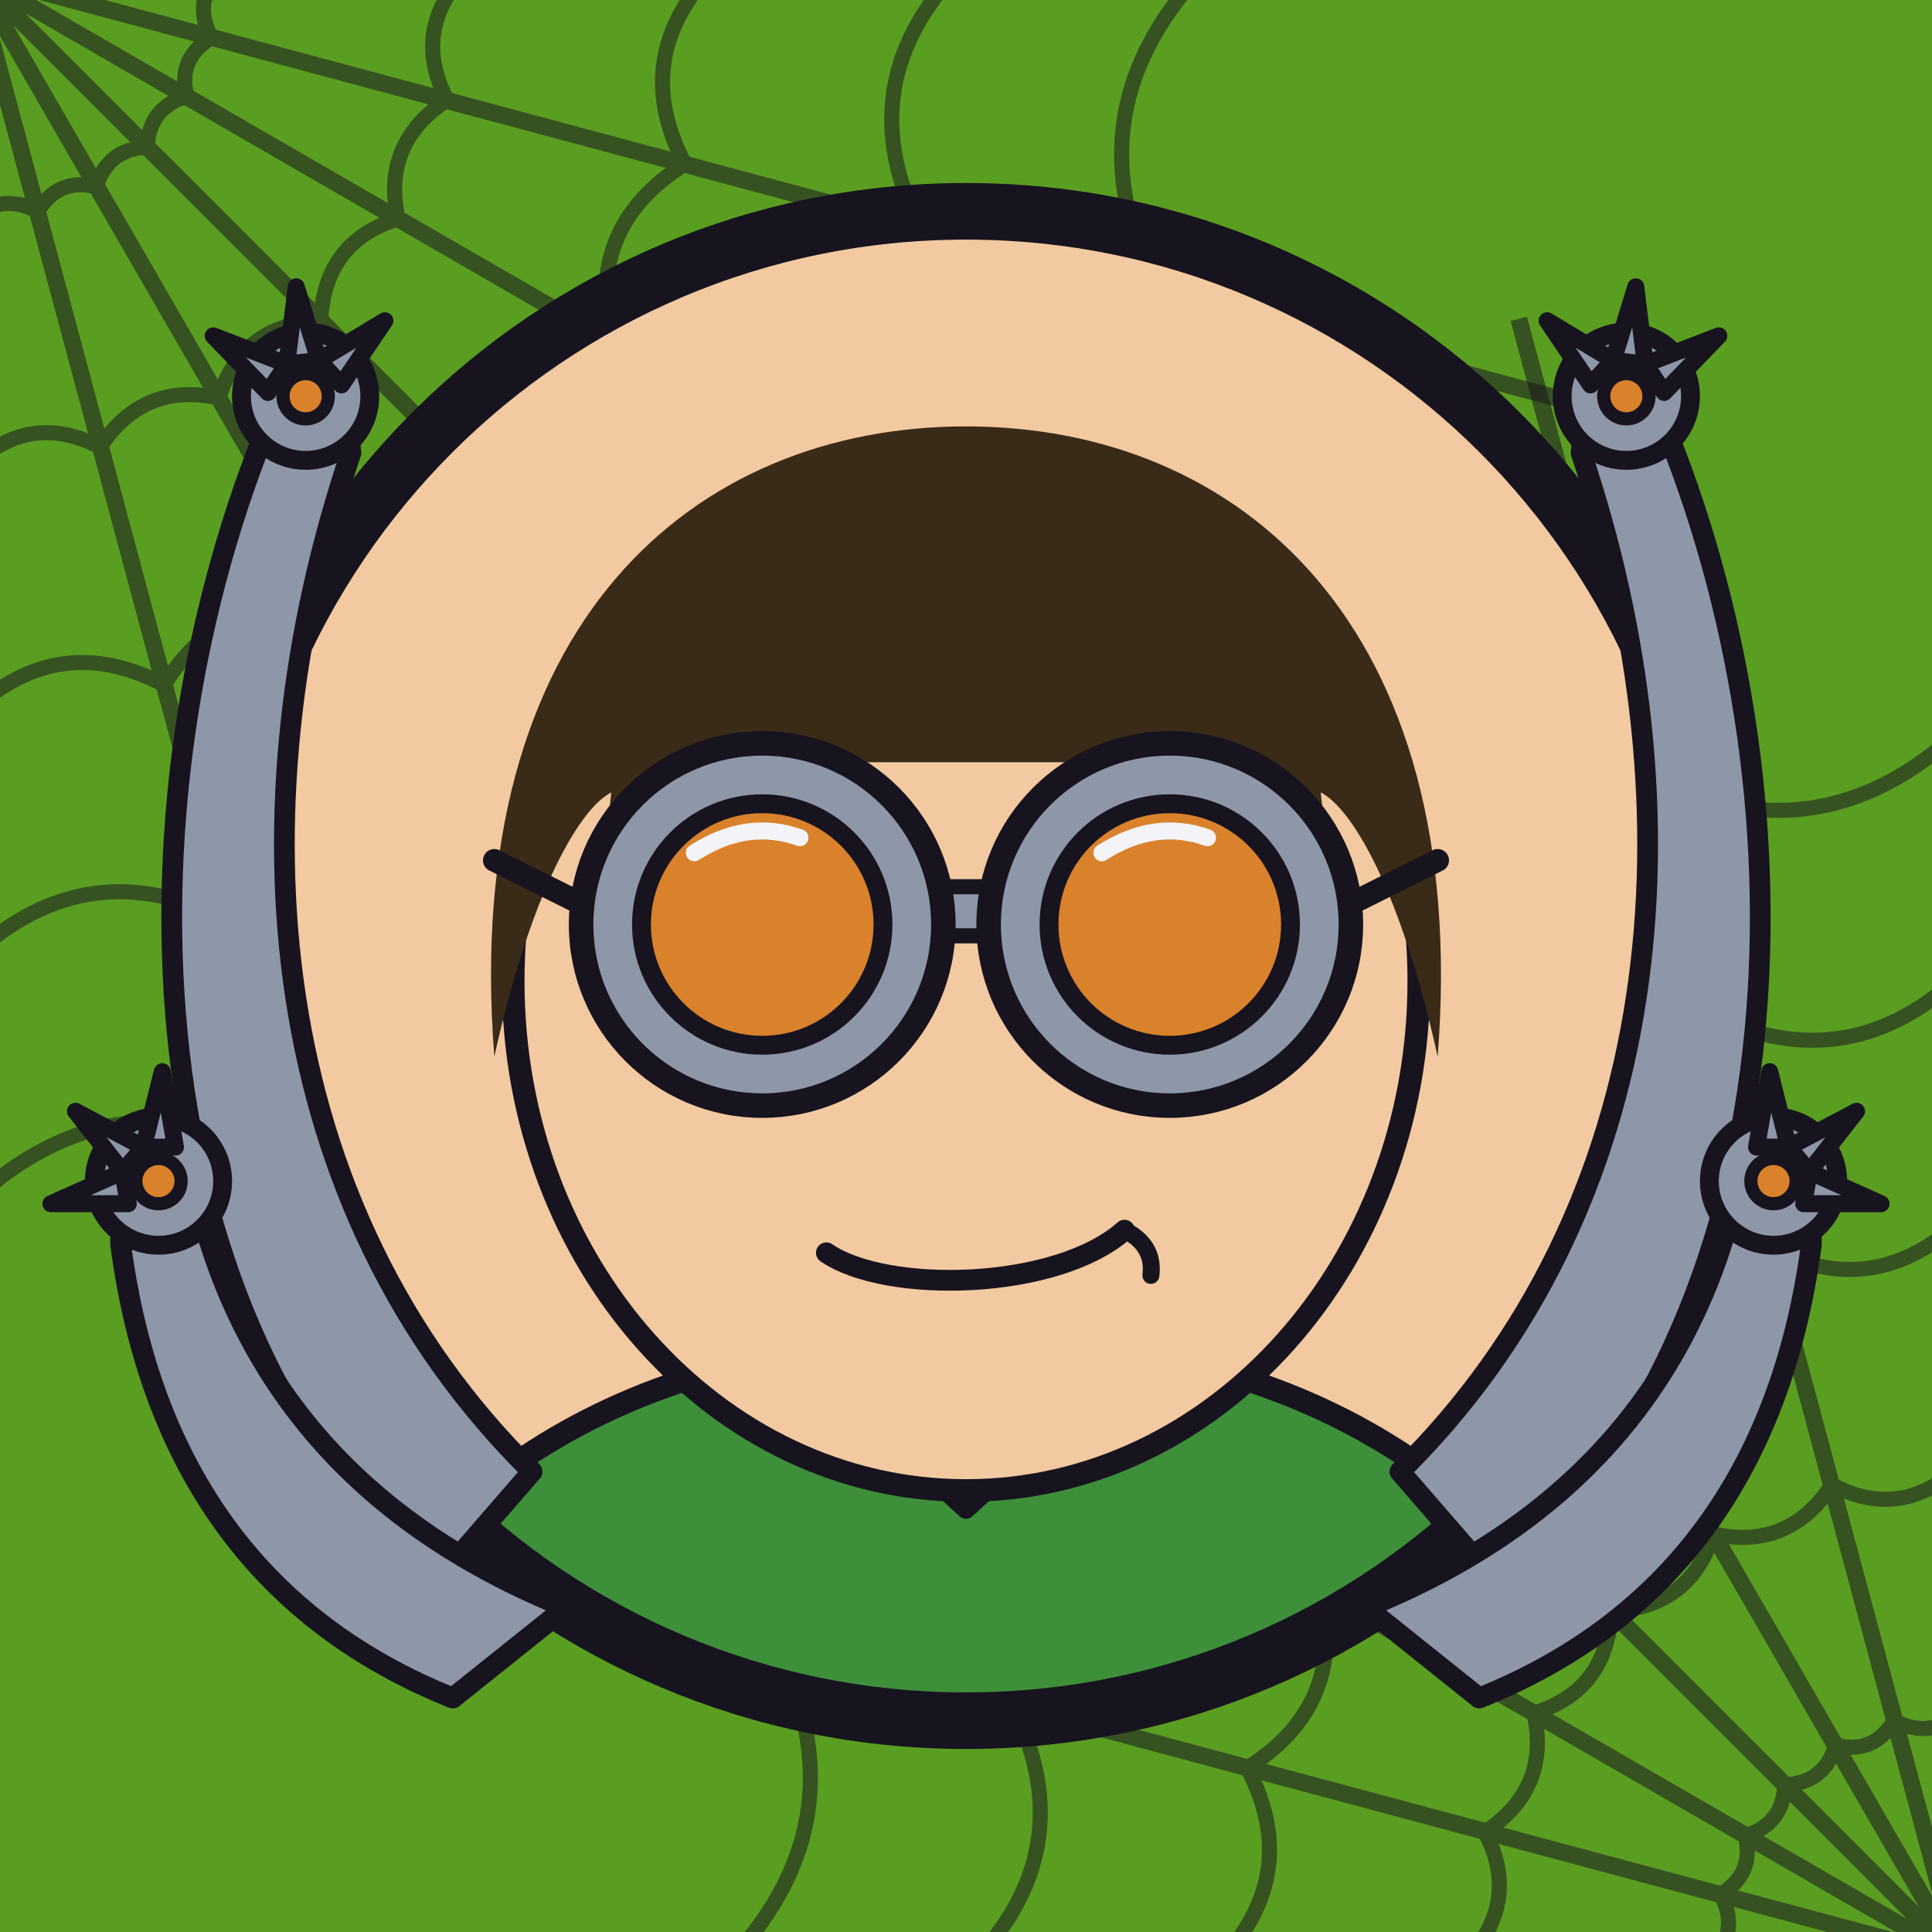
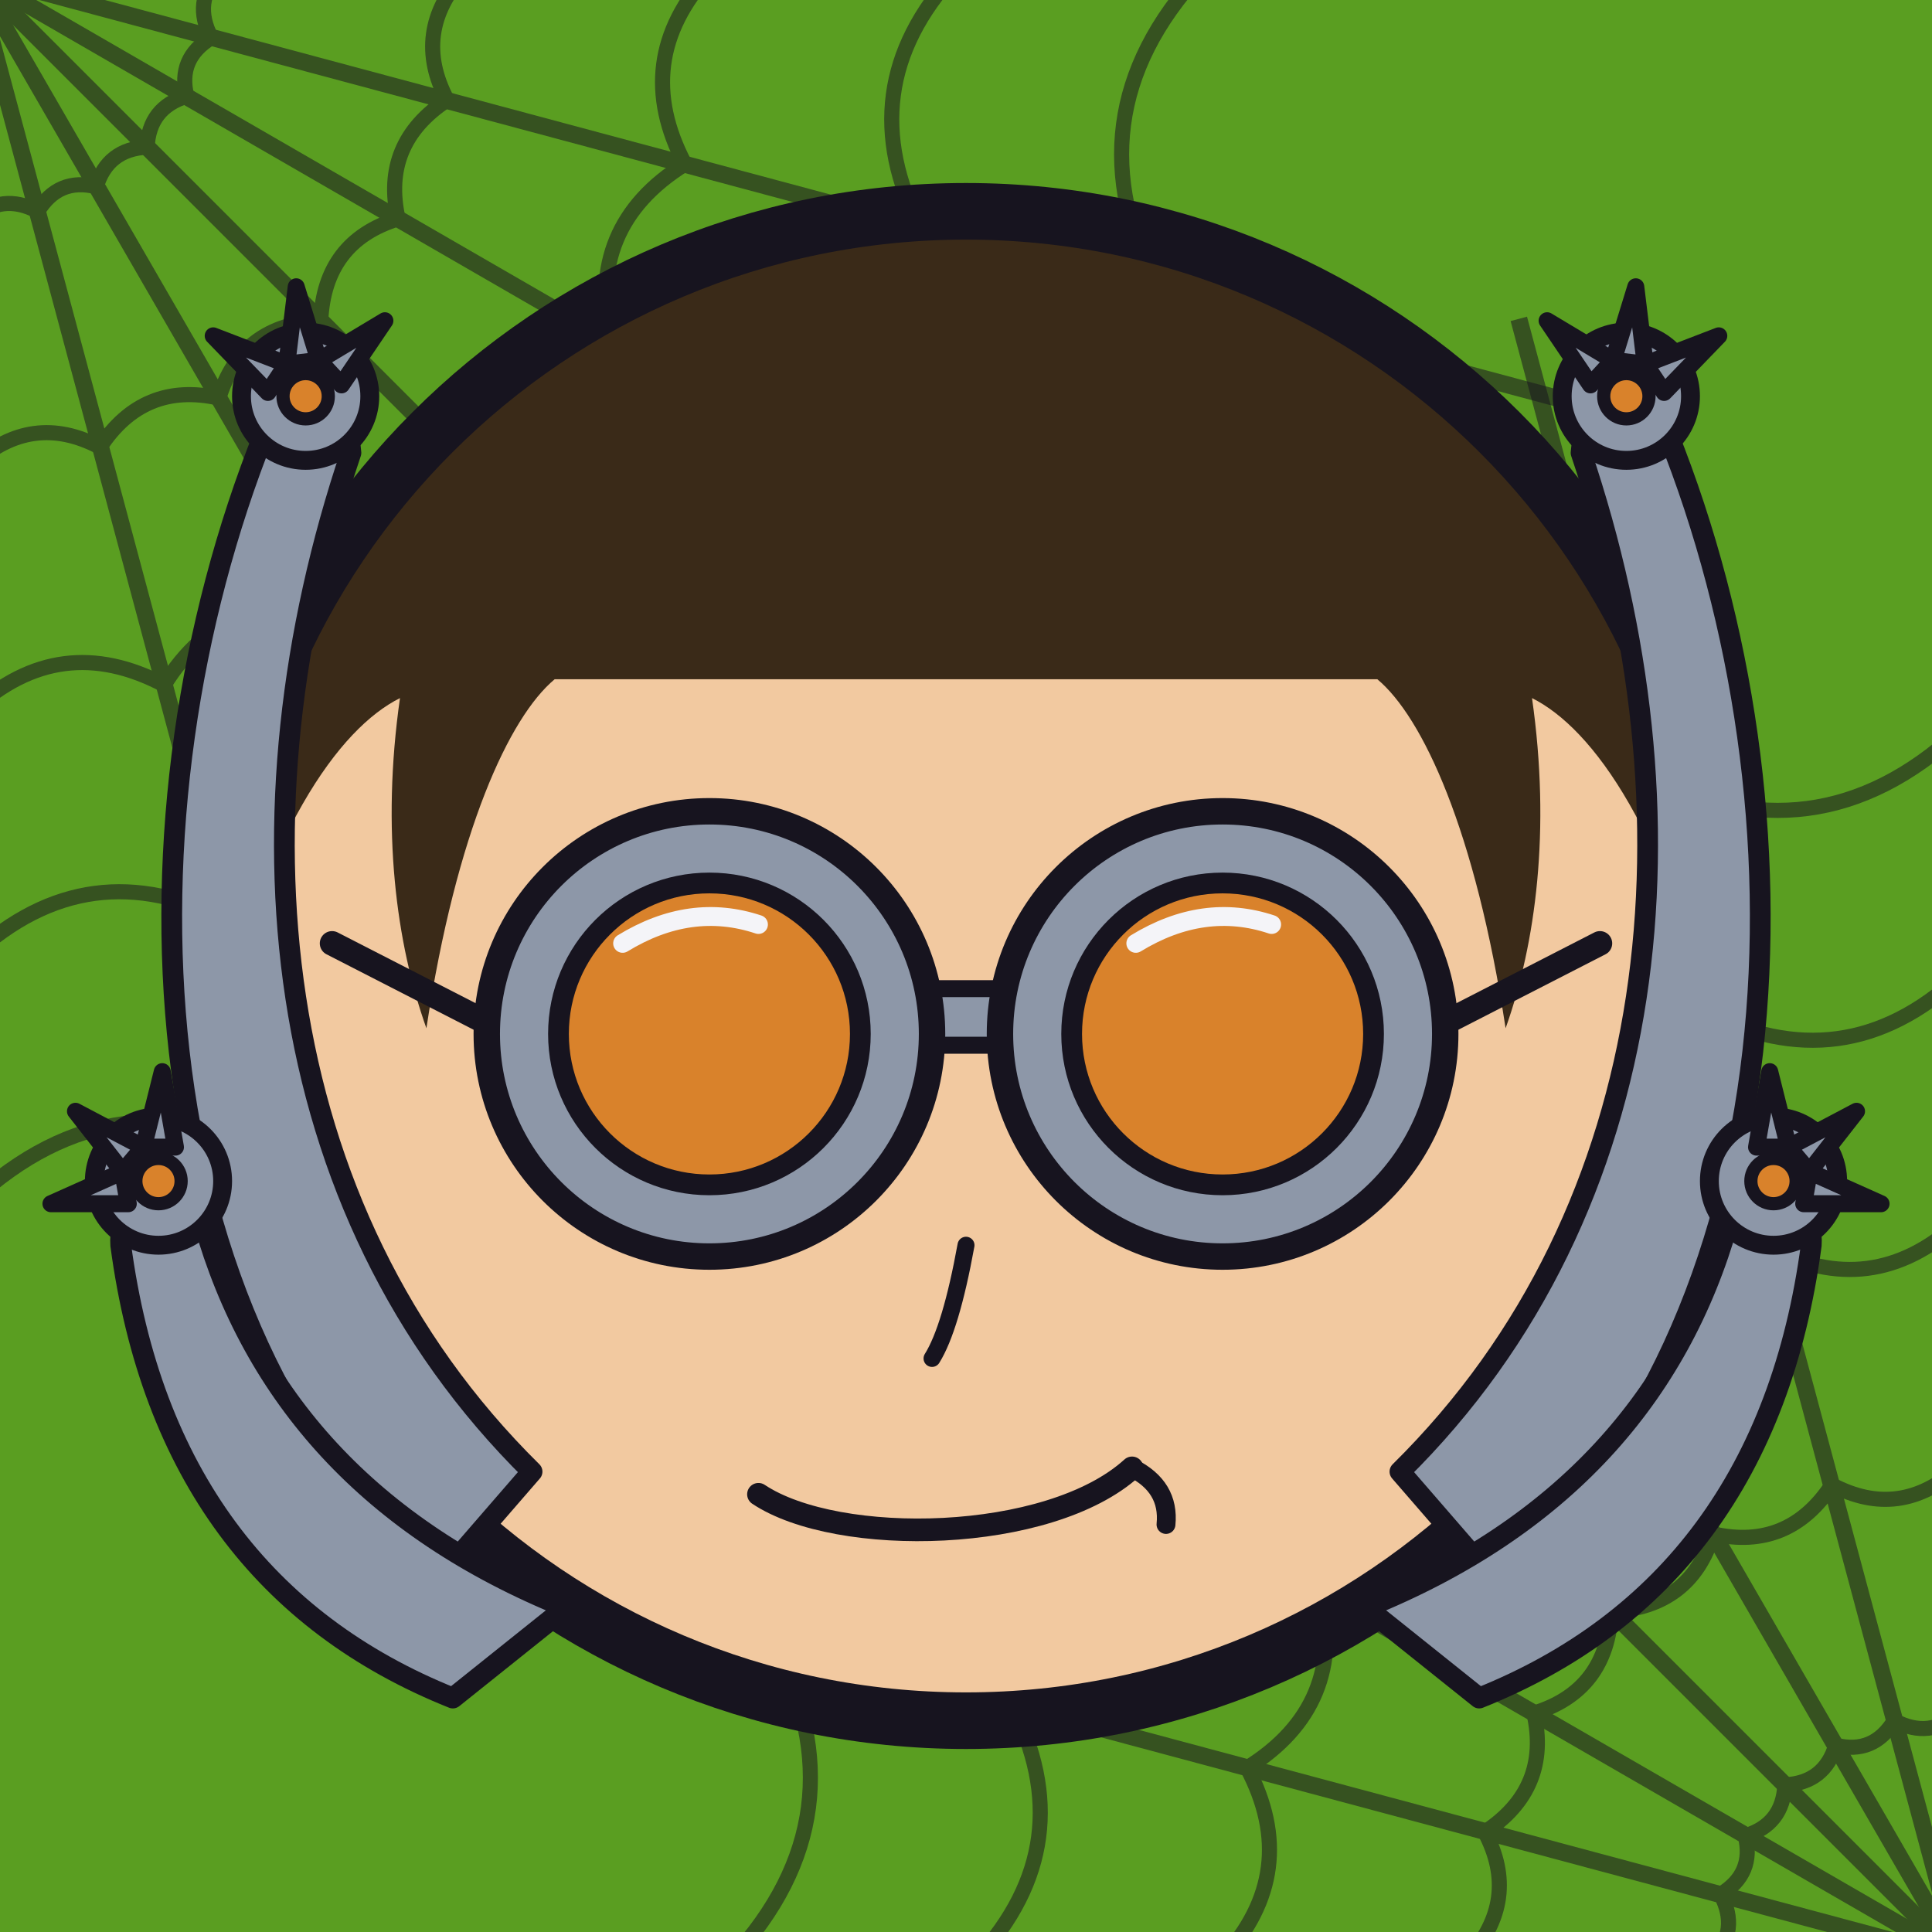
<svg xmlns="http://www.w3.org/2000/svg" viewBox="0 0 1024 1024">
  <rect x="0" y="0" width="1024" height="1024" fill="#5a9e21" />
  <g stroke="#17141f" fill="none" opacity="0.55">
    <line x1="-14" y1="-14" x2="886" y2="-14" stroke-width="9" />
    <line x1="-14" y1="-14" x2="855" y2="219" stroke-width="9" />
    <line x1="-14" y1="-14" x2="765" y2="436" stroke-width="9" />
    <line x1="-14" y1="-14" x2="622" y2="622" stroke-width="9" />
    <line x1="-14" y1="-14" x2="436" y2="765" stroke-width="9" />
    <line x1="-14" y1="-14" x2="219" y2="855" stroke-width="9" />
    <line x1="-14" y1="-14" x2="-14" y2="886" stroke-width="9" />
    <path d="M 116 -14 Q 102 1 112 20" stroke-width="8" />
    <path d="M 112 20 Q 94 31 99 51" stroke-width="8" />
    <path d="M 99 51 Q 79 57 78 78" stroke-width="8" />
    <path d="M 78 78 Q 57 79 51 99" stroke-width="8" />
    <path d="M 51 99 Q 31 94 20 112" stroke-width="8" />
    <path d="M 20 112 Q 1 102 -14 116" stroke-width="8" />
    <path d="M 246 -14 Q 218 17 237 53" stroke-width="8" />
    <path d="M 237 53 Q 202 76 211 116" stroke-width="8" />
    <path d="M 211 116 Q 172 128 170 170" stroke-width="8" />
    <path d="M 170 170 Q 128 172 116 211" stroke-width="8" />
    <path d="M 116 211 Q 76 202 53 237" stroke-width="8" />
    <path d="M 53 237 Q 17 218 -14 246" stroke-width="8" />
    <path d="M 376 -14 Q 334 32 363 87" stroke-width="8" />
    <path d="M 363 87 Q 310 120 324 181" stroke-width="8" />
    <path d="M 324 181 Q 264 200 262 262" stroke-width="8" />
    <path d="M 262 262 Q 200 264 181 324" stroke-width="8" />
    <path d="M 181 324 Q 120 310 87 363" stroke-width="8" />
    <path d="M 87 363 Q 32 334 -14 376" stroke-width="8" />
    <path d="M 506 -14 Q 450 47 488 121" stroke-width="8" />
    <path d="M 488 121 Q 418 165 436 246" stroke-width="8" />
    <path d="M 436 246 Q 357 271 354 354" stroke-width="8" />
    <path d="M 354 354 Q 271 357 246 436" stroke-width="8" />
    <path d="M 246 436 Q 165 418 121 488" stroke-width="8" />
    <path d="M 121 488 Q 47 450 -14 506" stroke-width="8" />
    <path d="M 636 -14 Q 566 62 614 154" stroke-width="8" />
    <path d="M 614 154 Q 526 210 549 311" stroke-width="8" />
    <path d="M 549 311 Q 450 342 446 446" stroke-width="8" />
    <path d="M 446 446 Q 342 450 311 549" stroke-width="8" />
    <path d="M 311 549 Q 210 526 154 614" stroke-width="8" />
    <path d="M 154 614 Q 62 566 -14 636" stroke-width="8" />
  </g>
  <g stroke="#17141f" fill="none" opacity="0.55">
    <line x1="1038" y1="1038" x2="138" y2="1038" stroke-width="9" />
    <line x1="1038" y1="1038" x2="169" y2="805" stroke-width="9" />
    <line x1="1038" y1="1038" x2="259" y2="588" stroke-width="9" />
    <line x1="1038" y1="1038" x2="402" y2="402" stroke-width="9" />
    <line x1="1038" y1="1038" x2="588" y2="259" stroke-width="9" />
    <line x1="1038" y1="1038" x2="805" y2="169" stroke-width="9" />
    <line x1="1038" y1="1038" x2="1038" y2="138" stroke-width="9" />
    <path d="M 908 1038 Q 922 1023 912 1004" stroke-width="8" />
    <path d="M 912 1004 Q 930 993 925 973" stroke-width="8" />
    <path d="M 925 973 Q 945 967 946 946" stroke-width="8" />
    <path d="M 946 946 Q 967 945 973 925" stroke-width="8" />
    <path d="M 973 925 Q 993 930 1004 912" stroke-width="8" />
    <path d="M 1004 912 Q 1023 922 1038 908" stroke-width="8" />
    <path d="M 778 1038 Q 806 1007 787 971" stroke-width="8" />
    <path d="M 787 971 Q 822 948 813 908" stroke-width="8" />
    <path d="M 813 908 Q 852 896 854 854" stroke-width="8" />
    <path d="M 854 854 Q 896 852 908 813" stroke-width="8" />
    <path d="M 908 813 Q 948 822 971 787" stroke-width="8" />
    <path d="M 971 787 Q 1007 806 1038 778" stroke-width="8" />
    <path d="M 648 1038 Q 690 992 661 937" stroke-width="8" />
    <path d="M 661 937 Q 714 904 700 843" stroke-width="8" />
    <path d="M 700 843 Q 760 824 762 762" stroke-width="8" />
    <path d="M 762 762 Q 824 760 843 700" stroke-width="8" />
    <path d="M 843 700 Q 904 714 937 661" stroke-width="8" />
    <path d="M 937 661 Q 992 690 1038 648" stroke-width="8" />
    <path d="M 518 1038 Q 574 977 536 903" stroke-width="8" />
    <path d="M 536 903 Q 606 859 588 778" stroke-width="8" />
    <path d="M 588 778 Q 667 753 670 670" stroke-width="8" />
    <path d="M 670 670 Q 753 667 778 588" stroke-width="8" />
    <path d="M 778 588 Q 859 606 903 536" stroke-width="8" />
    <path d="M 903 536 Q 977 574 1038 518" stroke-width="8" />
    <path d="M 388 1038 Q 458 962 410 870" stroke-width="8" />
    <path d="M 410 870 Q 498 814 475 713" stroke-width="8" />
    <path d="M 475 713 Q 574 682 578 578" stroke-width="8" />
    <path d="M 578 578 Q 682 574 713 475" stroke-width="8" />
    <path d="M 713 475 Q 814 498 870 410" stroke-width="8" />
    <path d="M 870 410 Q 962 458 1038 388" stroke-width="8" />
  </g>
  <clipPath id="face">
    <circle cx="512" cy="512" r="400" />
  </clipPath>
  <circle cx="512" cy="512" r="400" fill="#f2c9a0" />
  <g clip-path="url(#face)" stroke-linejoin="round" stroke-linecap="round">
-     <path d="M 150 920 C 230 770, 350 710, 512 710 C 674 710, 794 770, 874 920 Z" fill="#3e8f3a" stroke="#17141f" stroke-width="12" />
-     <path d="M 420 716 L 512 800 L 604 716" fill="none" stroke="#17141f" stroke-width="10" />
-     <ellipse cx="512" cy="520" rx="240" ry="270" fill="#f2c9a0" stroke="#17141f" stroke-width="12" />
-     <path d="M 262 560 C 244 330, 368 226, 512 226 C 656 226, 780 330, 762 560 C 742 470, 716 428, 700 420 C 706 470, 700 520, 688 552 C 676 470, 656 420, 640 404 L 384 404 C 368 420, 348 470, 336 552 C 324 520, 318 470, 324 420 C 308 428, 282 470, 262 560 Z" fill="#3a2a18" />
-     <rect x="472" y="470" width="80" height="26" rx="12" fill="#8d97a8" stroke="#17141f" stroke-width="8" />
-     <path d="M 306 478 L 262 456" fill="none" stroke="#17141f" stroke-width="12" />
-     <path d="M 718 478 L 762 456" fill="none" stroke="#17141f" stroke-width="12" />
-     <ellipse cx="404" cy="490" rx="96" ry="96" fill="#8d97a8" stroke="#17141f" stroke-width="13" />
-     <ellipse cx="620" cy="490" rx="96" ry="96" fill="#8d97a8" stroke="#17141f" stroke-width="13" />
-     <ellipse cx="404" cy="490" rx="64" ry="64" fill="#d9822b" stroke="#17141f" stroke-width="10" />
-     <ellipse cx="620" cy="490" rx="64" ry="64" fill="#d9822b" stroke="#17141f" stroke-width="10" />
-     <path d="M 368 452 Q 396 434 424 444" fill="none" stroke="#f4f4f8" stroke-width="9" />
-     <path d="M 584 452 Q 612 434 640 444" fill="none" stroke="#f4f4f8" stroke-width="9" />
-     <path d="M 438 664 C 470 686, 560 684, 596 652" fill="none" stroke="#17141f" stroke-width="11" />
-     <path d="M 596 652 Q 612 660 610 676" fill="none" stroke="#17141f" stroke-width="9" />
+     <path d="M 112 560 C 100 280, 280 96, 512 96 C 744 96, 924 280, 912 560 C 884 440, 844 386, 812 370 C 822 440, 814 500, 798 545 C 782 440, 754 380, 730 360 L 294 360 C 270 380, 242 440, 226 545 C 210 500, 202 440, 212 370 C 180 386, 140 440, 112 560 Z" fill="#3a2a18" />
+     <rect x="464" y="524" width="96" height="30" rx="14" fill="#8d97a8" stroke="#17141f" stroke-width="9" />
+     <path d="M 254 540 L 176 500" fill="none" stroke="#17141f" stroke-width="13" />
+     <path d="M 770 540 L 848 500" fill="none" stroke="#17141f" stroke-width="13" />
+     <ellipse cx="376" cy="548" rx="118" ry="118" fill="#8d97a8" stroke="#17141f" stroke-width="14" />
+     <ellipse cx="648" cy="548" rx="118" ry="118" fill="#8d97a8" stroke="#17141f" stroke-width="14" />
+     <ellipse cx="376" cy="548" rx="80" ry="80" fill="#d9822b" stroke="#17141f" stroke-width="11" />
+     <ellipse cx="648" cy="548" rx="80" ry="80" fill="#d9822b" stroke="#17141f" stroke-width="11" />
+     <path d="M 330 500 Q 366 478 402 490" fill="none" stroke="#f4f4f8" stroke-width="10" />
+     <path d="M 602 500 Q 638 478 674 490" fill="none" stroke="#f4f4f8" stroke-width="10" />
+     <path d="M 512 660 Q 504 704 494 720" fill="none" stroke="#17141f" stroke-width="9" />
+     <path d="M 402 792 C 444 820, 556 818, 600 778" fill="none" stroke="#17141f" stroke-width="12" />
+     <path d="M 600 778 Q 620 788 618 808" fill="none" stroke="#17141f" stroke-width="10" />
  </g>
  <circle cx="512" cy="512" r="400" fill="none" stroke="#17141f" stroke-width="30" />
  <g stroke-linejoin="round" stroke-linecap="round">
    <path d="M 230 840 C 70 700, 60 430, 140 230 C 150 206, 184 210, 186 240 C 122 430, 140 640, 282 780 Z" fill="#8d97a8" stroke="#17141f" stroke-width="11" />
    <path d="M 240 900 C 140 860, 80 780, 64 660 C 62 632, 96 622, 108 648 C 134 740, 196 810, 300 852 Z" fill="#8d97a8" stroke="#17141f" stroke-width="11" />
    <circle cx="162" cy="210" r="34" fill="#8d97a8" stroke="#17141f" stroke-width="10" />
    <path d="M 142 208 L 113 178 L 152 193 Z" fill="#8d97a8" stroke="#17141f" stroke-width="9" />
    <path d="M 152 193 L 157 152 L 169 191 Z" fill="#8d97a8" stroke="#17141f" stroke-width="9" />
    <path d="M 169 191 L 204 170 L 181 204 Z" fill="#8d97a8" stroke="#17141f" stroke-width="9" />
    <circle cx="162" cy="210" r="12" fill="#d9822b" stroke="#17141f" stroke-width="7" />
    <circle cx="84" cy="626" r="34" fill="#8d97a8" stroke="#17141f" stroke-width="10" />
    <path d="M 68 638 L 27 638 L 65 621 Z" fill="#8d97a8" stroke="#17141f" stroke-width="9" />
    <path d="M 65 621 L 40 589 L 76 608 Z" fill="#8d97a8" stroke="#17141f" stroke-width="9" />
    <path d="M 76 608 L 86 568 L 93 608 Z" fill="#8d97a8" stroke="#17141f" stroke-width="9" />
    <circle cx="84" cy="626" r="12" fill="#d9822b" stroke="#17141f" stroke-width="7" />
    <path d="M 794 840 C 954 700, 964 430, 884 230 C 874 206, 840 210, 838 240 C 902 430, 884 640, 742 780 Z" fill="#8d97a8" stroke="#17141f" stroke-width="11" />
    <path d="M 784 900 C 884 860, 944 780, 960 660 C 962 632, 928 622, 916 648 C 890 740, 828 810, 724 852 Z" fill="#8d97a8" stroke="#17141f" stroke-width="11" />
    <circle cx="862" cy="210" r="34" fill="#8d97a8" stroke="#17141f" stroke-width="10" />
    <path d="M 843 204 L 820 170 L 855 191 Z" fill="#8d97a8" stroke="#17141f" stroke-width="9" />
    <path d="M 855 191 L 867 152 L 872 193 Z" fill="#8d97a8" stroke="#17141f" stroke-width="9" />
    <path d="M 872 193 L 911 178 L 882 208 Z" fill="#8d97a8" stroke="#17141f" stroke-width="9" />
    <circle cx="862" cy="210" r="12" fill="#d9822b" stroke="#17141f" stroke-width="7" />
    <circle cx="940" cy="626" r="34" fill="#8d97a8" stroke="#17141f" stroke-width="10" />
    <path d="M 931 608 L 938 568 L 948 608 Z" fill="#8d97a8" stroke="#17141f" stroke-width="9" />
    <path d="M 948 608 L 984 589 L 959 621 Z" fill="#8d97a8" stroke="#17141f" stroke-width="9" />
    <path d="M 959 621 L 997 638 L 956 638 Z" fill="#8d97a8" stroke="#17141f" stroke-width="9" />
    <circle cx="940" cy="626" r="12" fill="#d9822b" stroke="#17141f" stroke-width="7" />
  </g>
</svg>
